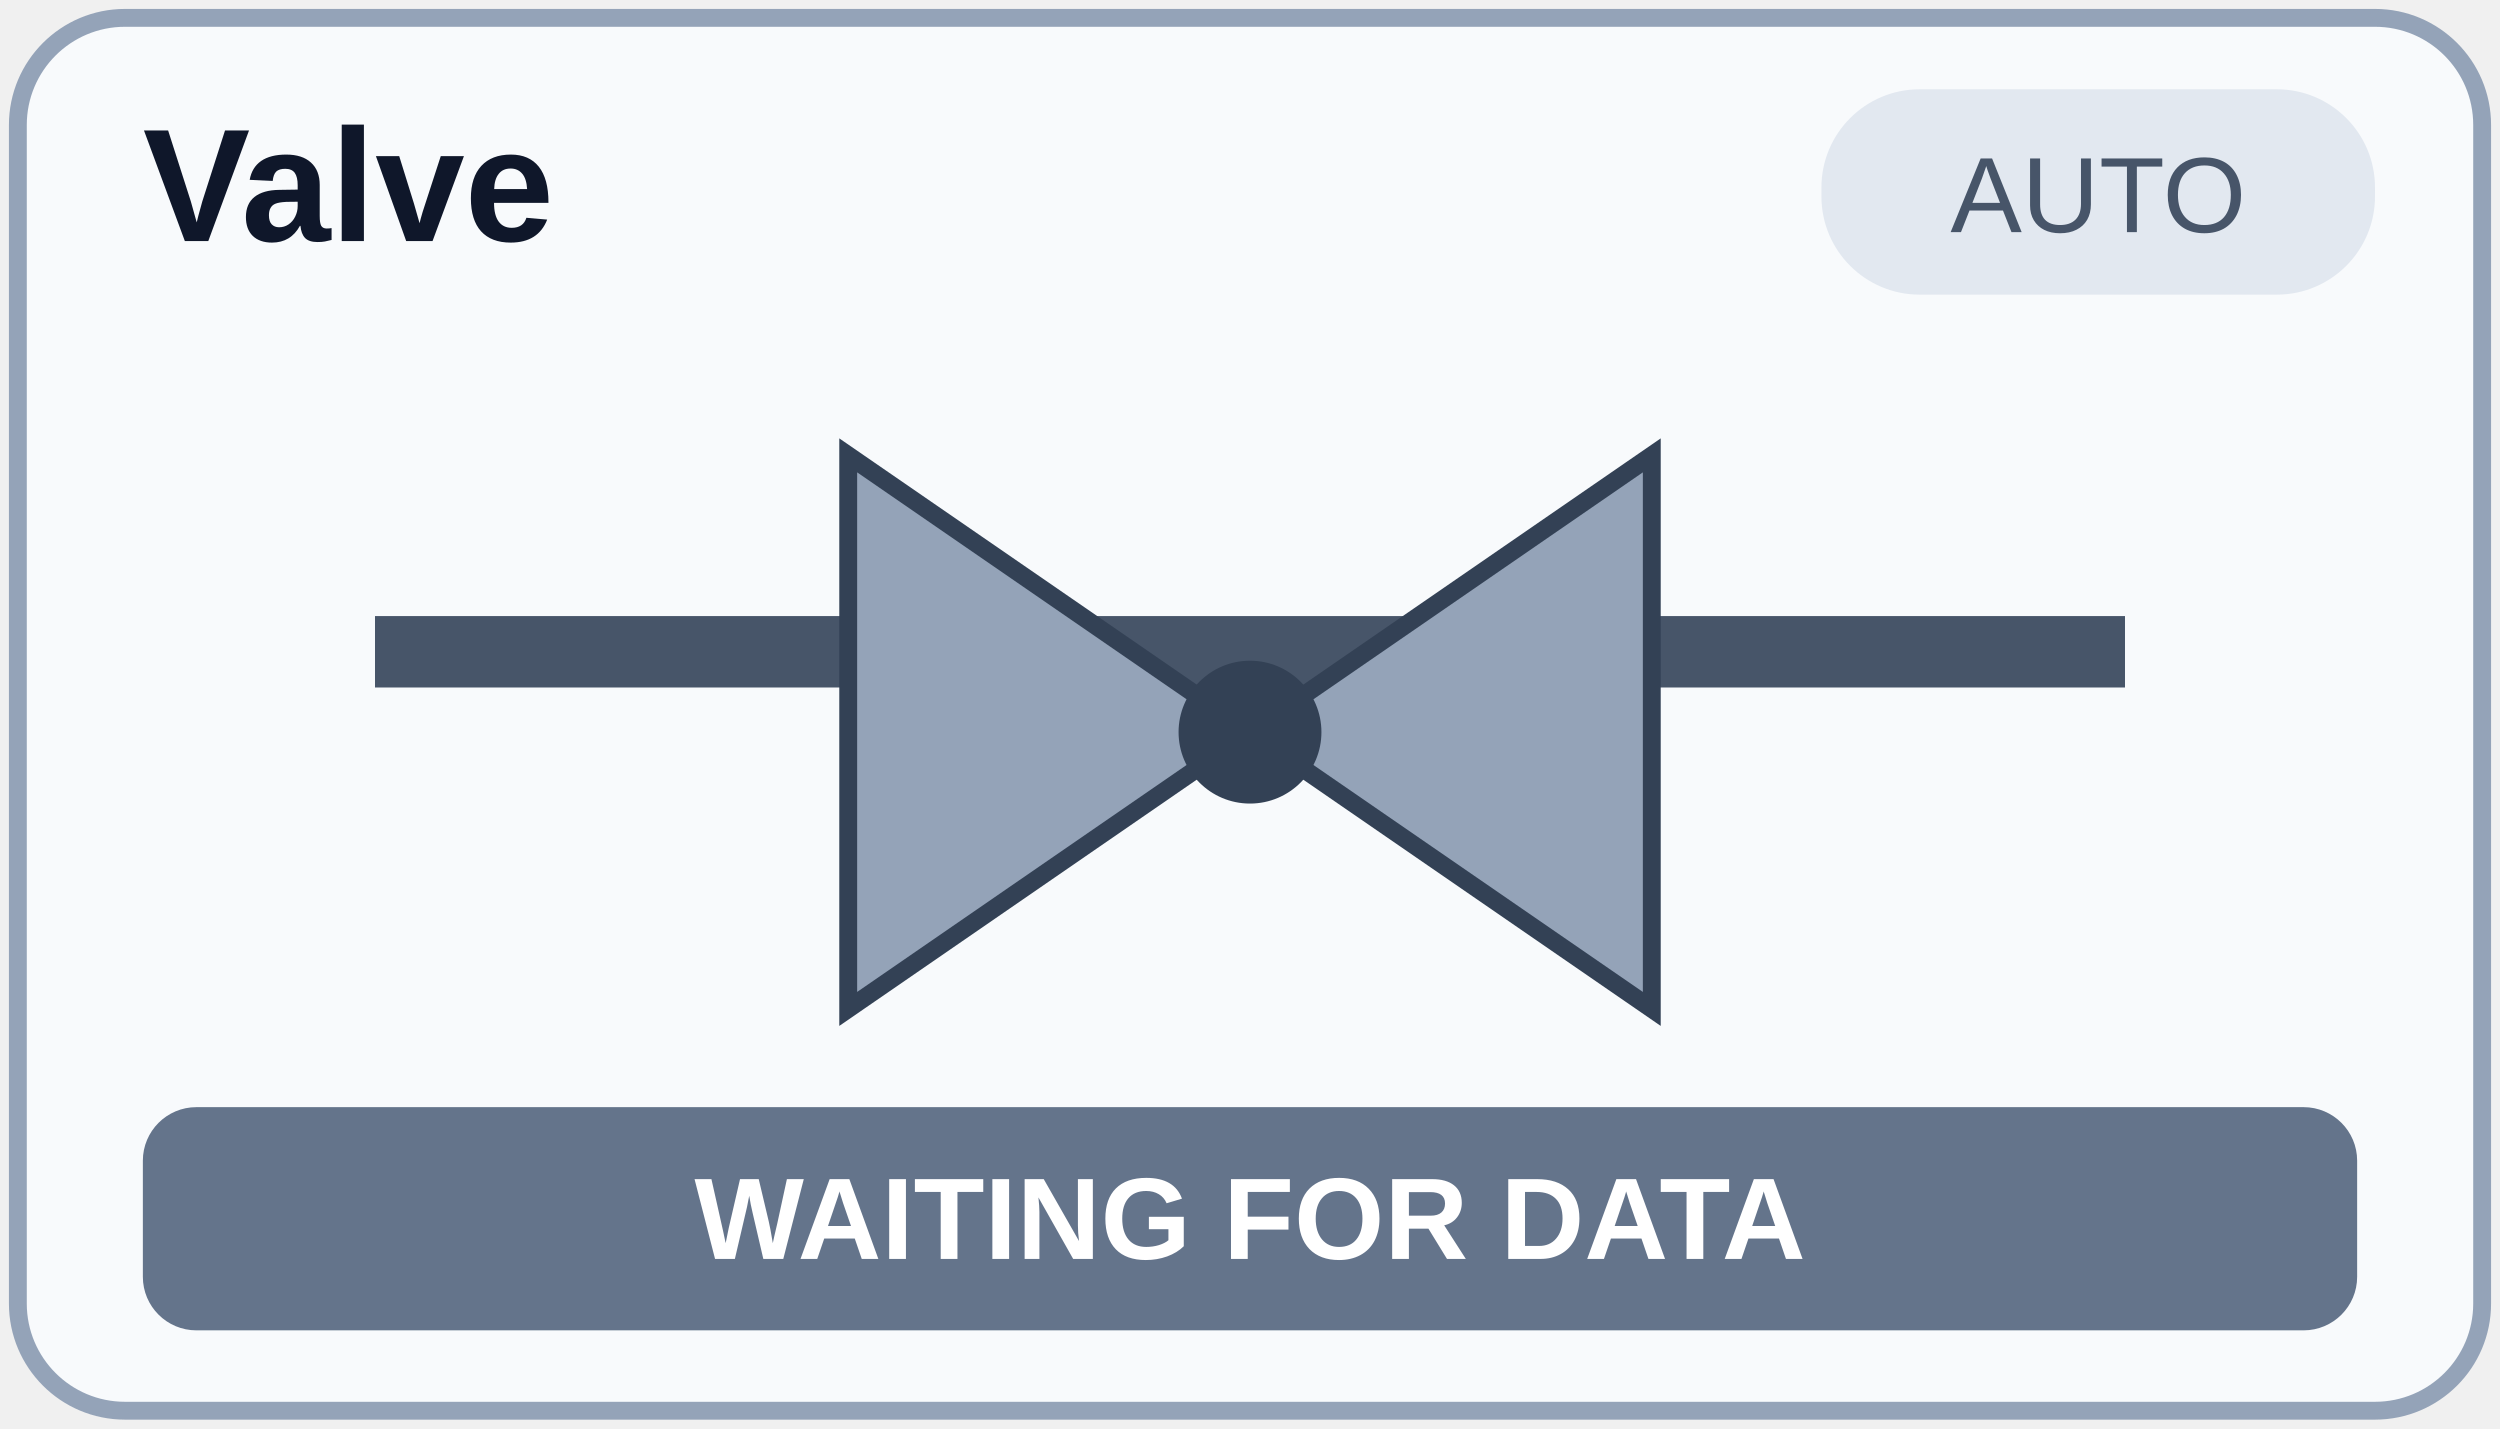
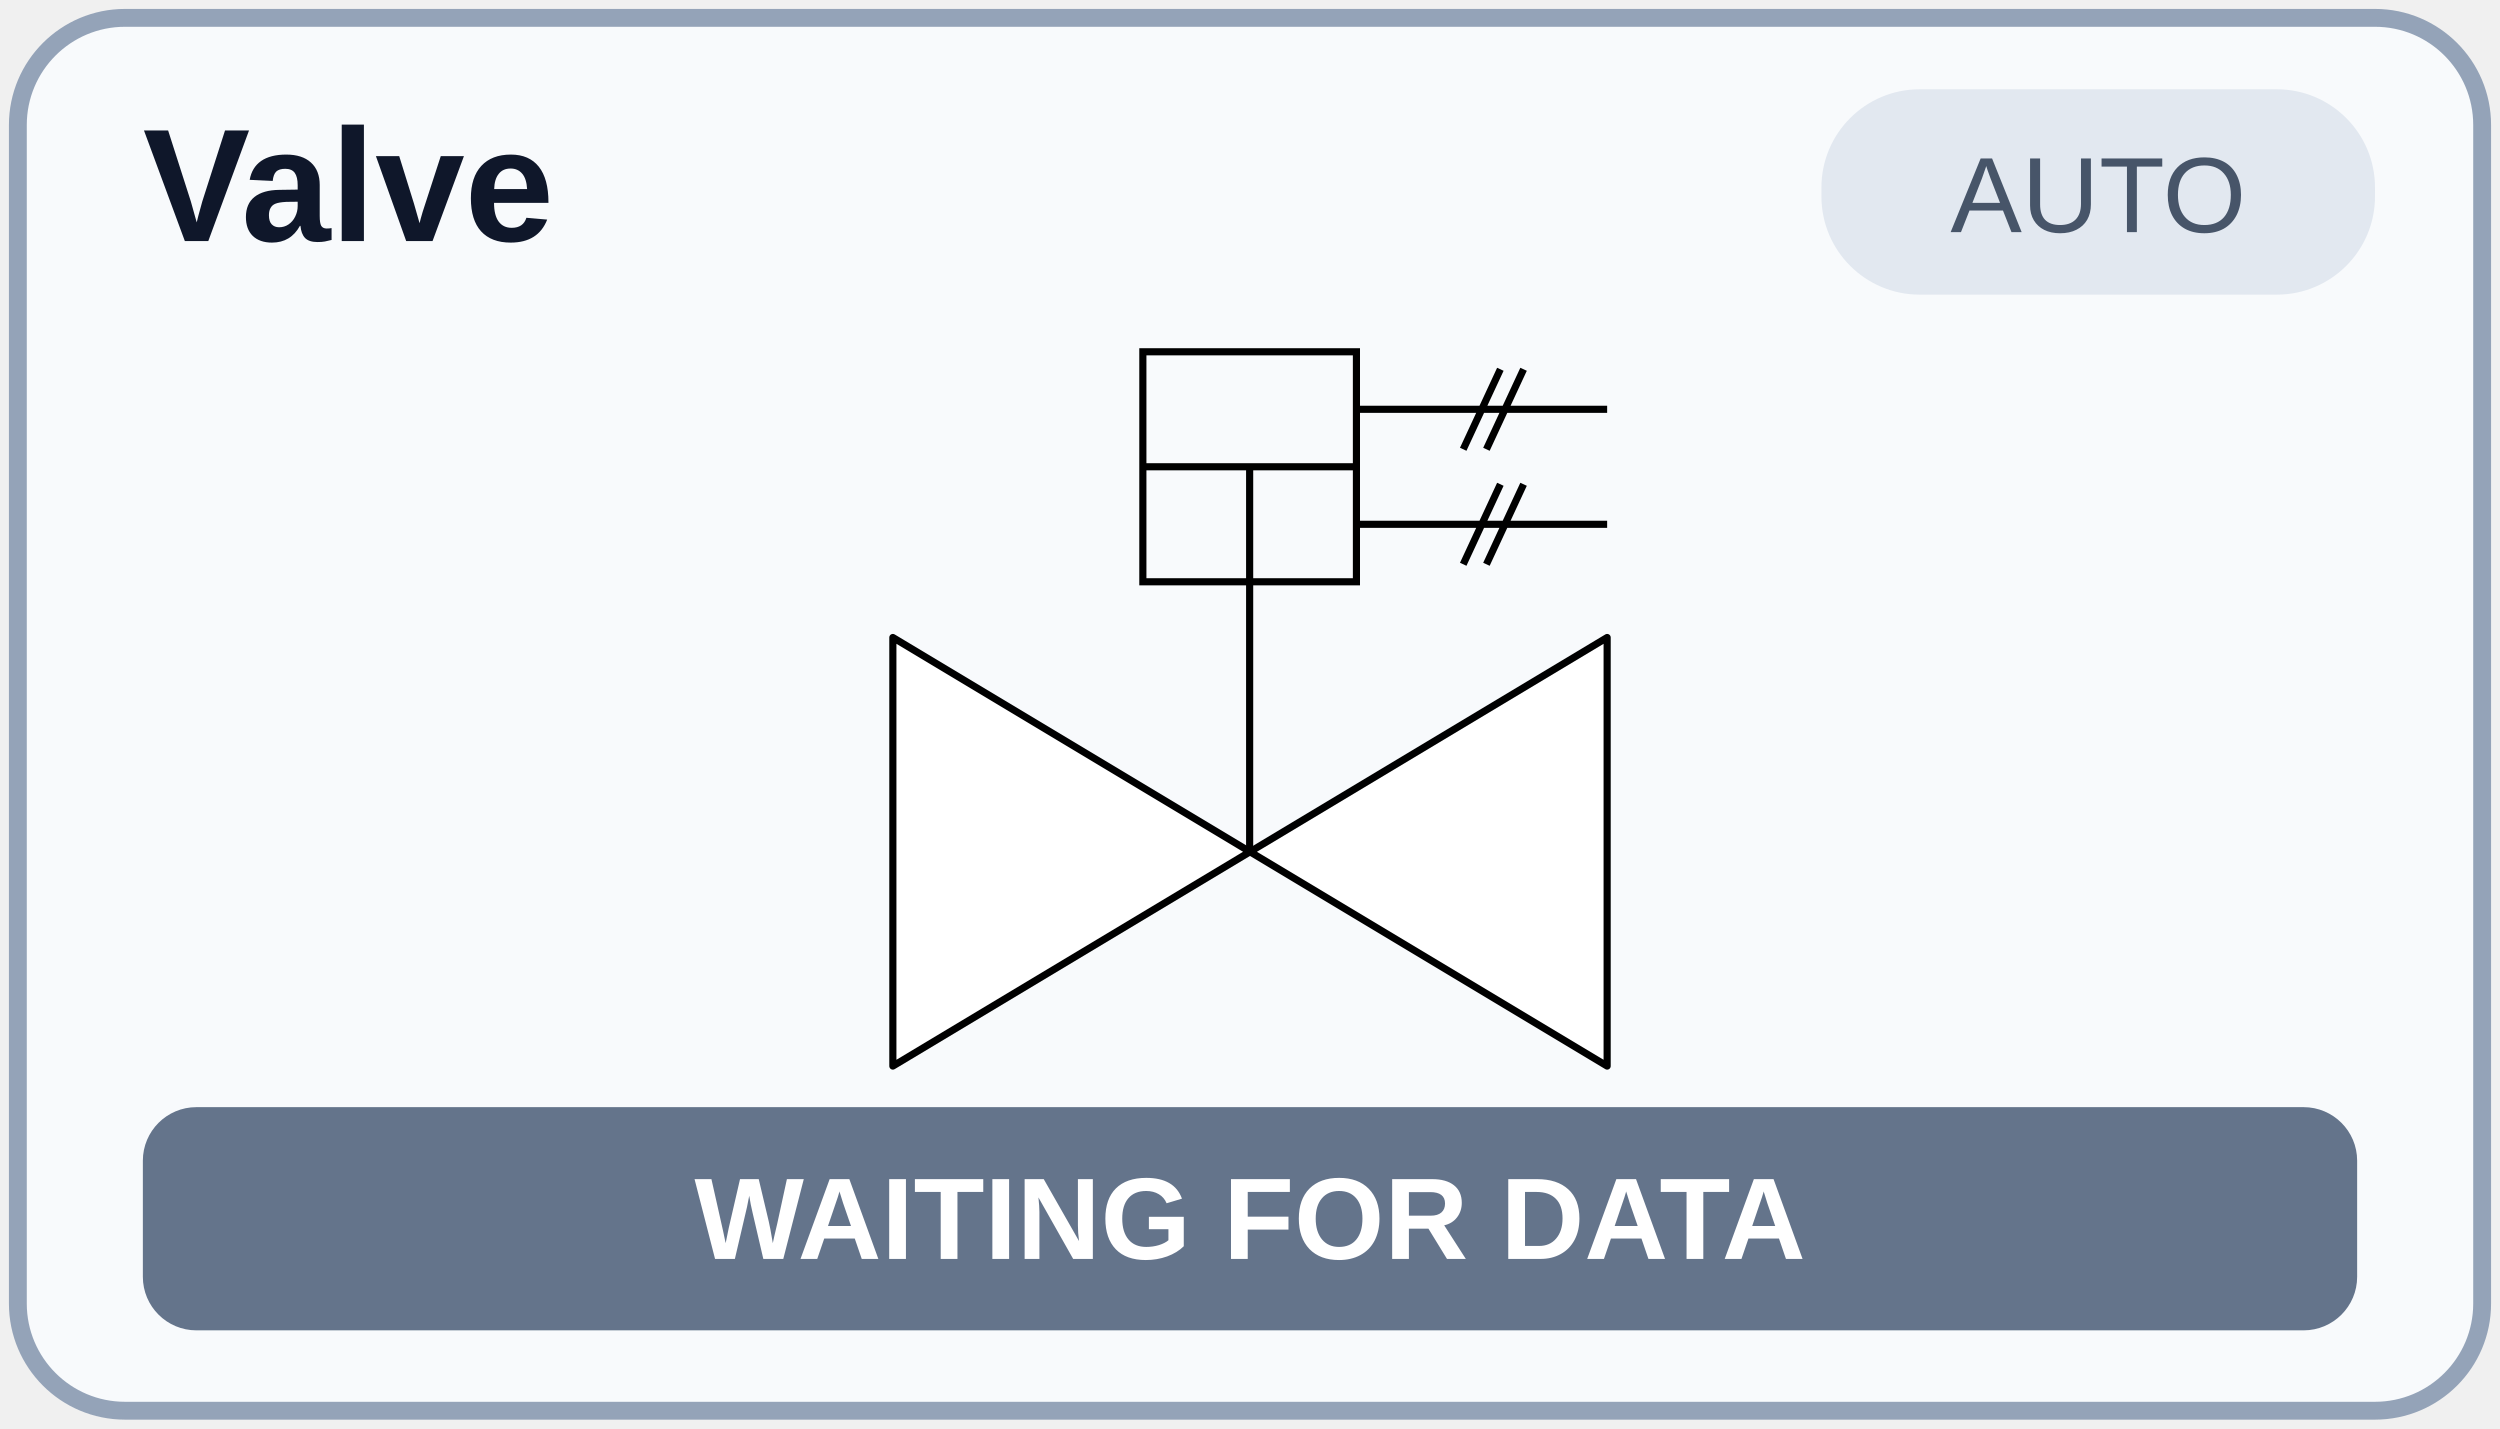
<svg xmlns="http://www.w3.org/2000/svg" id="nexplcValve" width="280" height="160" viewBox="0 0 280 160">
  <rect x="2" y="2" width="276" height="156" rx="12" fill="#f8fafc" stroke="#94a3b8" stroke-width="2" />
  <text id="valveLabel" x="16" y="27" fill="#0f172a" font-family="Arial, sans-serif" font-size="18" font-weight="bold">Valve</text>
  <rect id="manualBadge" x="204" y="10" width="62" height="23" rx="11" fill="#e2e8f0" />
  <text id="manualText" x="235" y="26" text-anchor="middle" fill="#475569" font-family="Arial, sans-serif" font-size="12">AUTO</text>
-   <path d="M42 73 H238" stroke="#475569" stroke-width="8" />
-   <path id="valveBody" d="M95 51 L140 82 L95 113 Z M185 51 L140 82 L185 113 Z" fill="#94a3b8" stroke="#334155" stroke-width="2" />
-   <circle cx="140" cy="82" r="8" fill="#334155" />
+   <g id="valveSymbol" transform="translate(99.6 39) scale(0.8)">
+     <defs id="defs1" />
+     <g data-cell-id="b54Z_1cSVq9n6jkFMYGL-26" id="g71" style="fill:none" transform="translate(0,-30)">
+       <g id="cell-b54Z_1cSVq9n6jkFMYGL-26" style="fill:none">
+         <g transform="translate(0.5,0.5)" id="g70" style="fill:none">
+           <rect x="35" y="30" width="29.9" height="32.2" fill="#ffffff" stroke="#000000" pointer-events="all" style="fill:none" id="rect68" />
+           <path d="M 49.95,62.2 V 100 M 64.9,38.05 H 100 m -14.95,-5.6 -5.2,11.2 m 8.45,-11.2 -5.2,11.2 M 64.9,54.15 H 100 m -14.95,-5.6 -5.2,11.2 m 8.45,-11.2 -5.2,11.2" fill="none" stroke="#000000" stroke-linejoin="round" stroke-miterlimit="10" pointer-events="all" style="fill:none" id="path68" />
+           <path d="m 0,70 50,30 -50,30 z m 100,0 -50,30 50,30 z" fill="#ffffff" stroke="#000000" stroke-linejoin="round" stroke-miterlimit="10" pointer-events="all" id="valveBody" />
+           <path d="M 49.95,46.1 V 62.2 M 35,46.1 h 29.9" fill="none" stroke="#000000" stroke-linejoin="round" stroke-miterlimit="10" pointer-events="all" style="fill:none" id="path70" />
+         </g>
+       </g>
+     </g>
+   </g>
  <rect id="statusBand" x="16" y="124" width="248" height="25" rx="6" fill="#64748b" />
  <text id="statusText" x="140" y="141" text-anchor="middle" fill="#ffffff" font-family="Arial, sans-serif" font-size="13" font-weight="bold">WAITING FOR DATA</text>
</svg>
